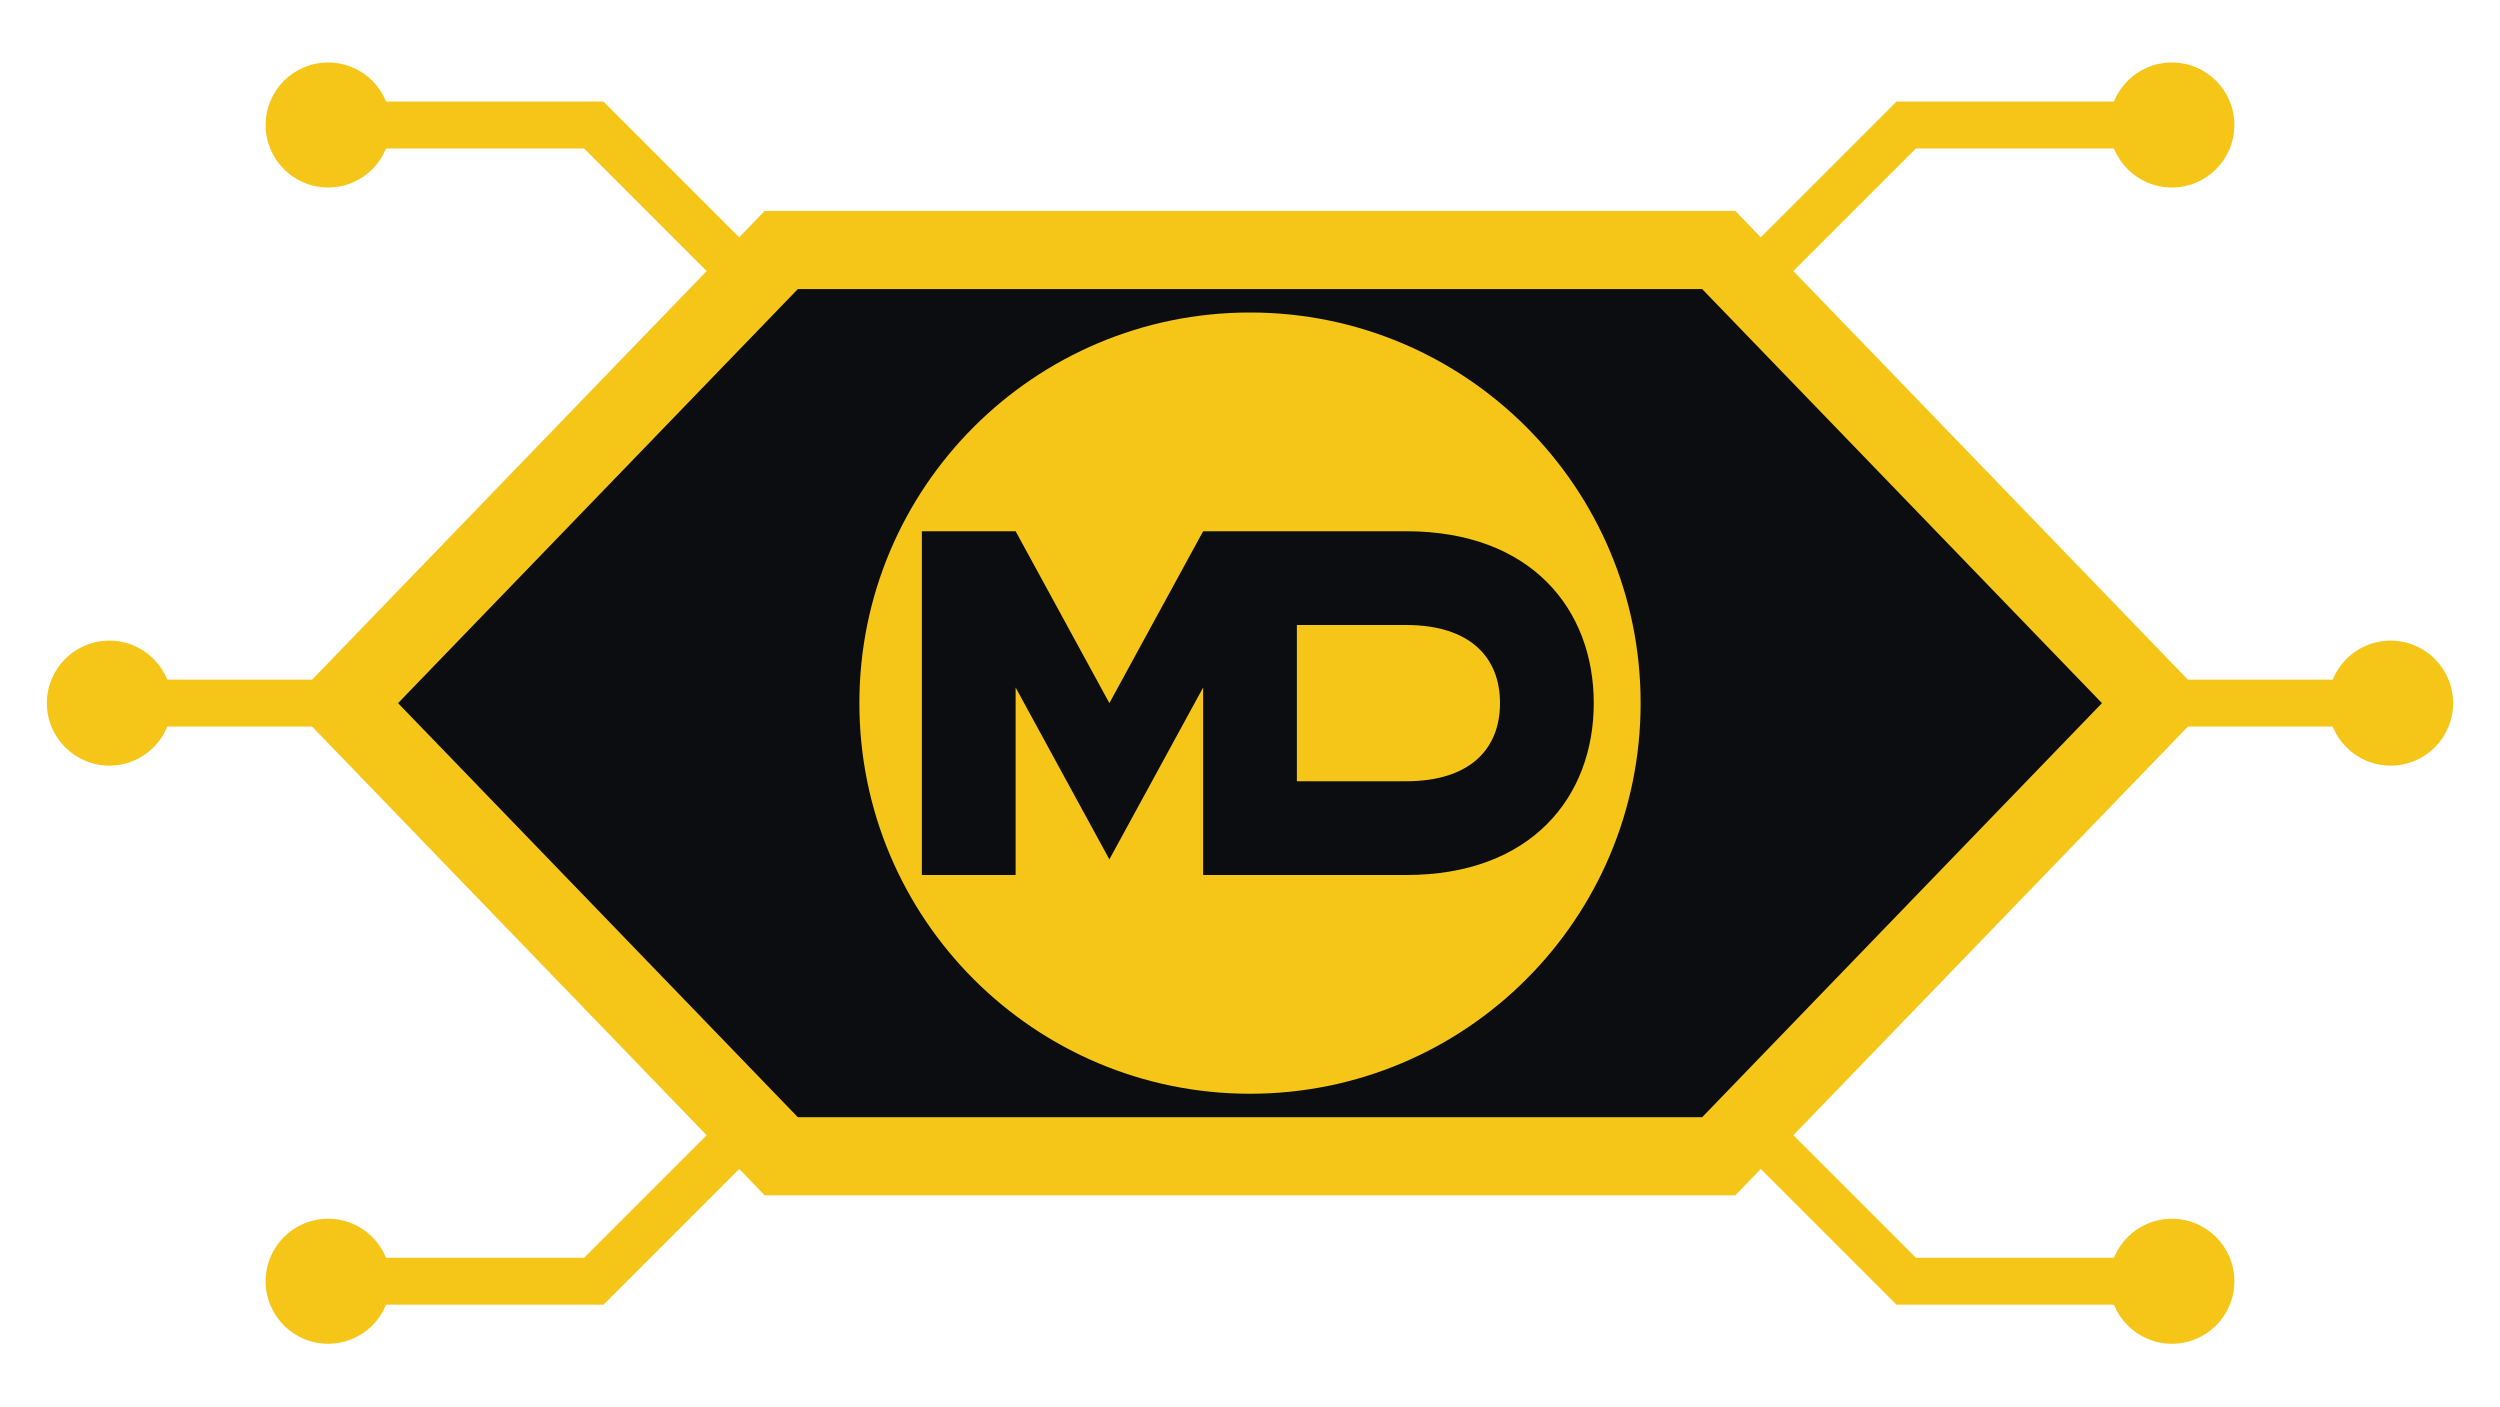
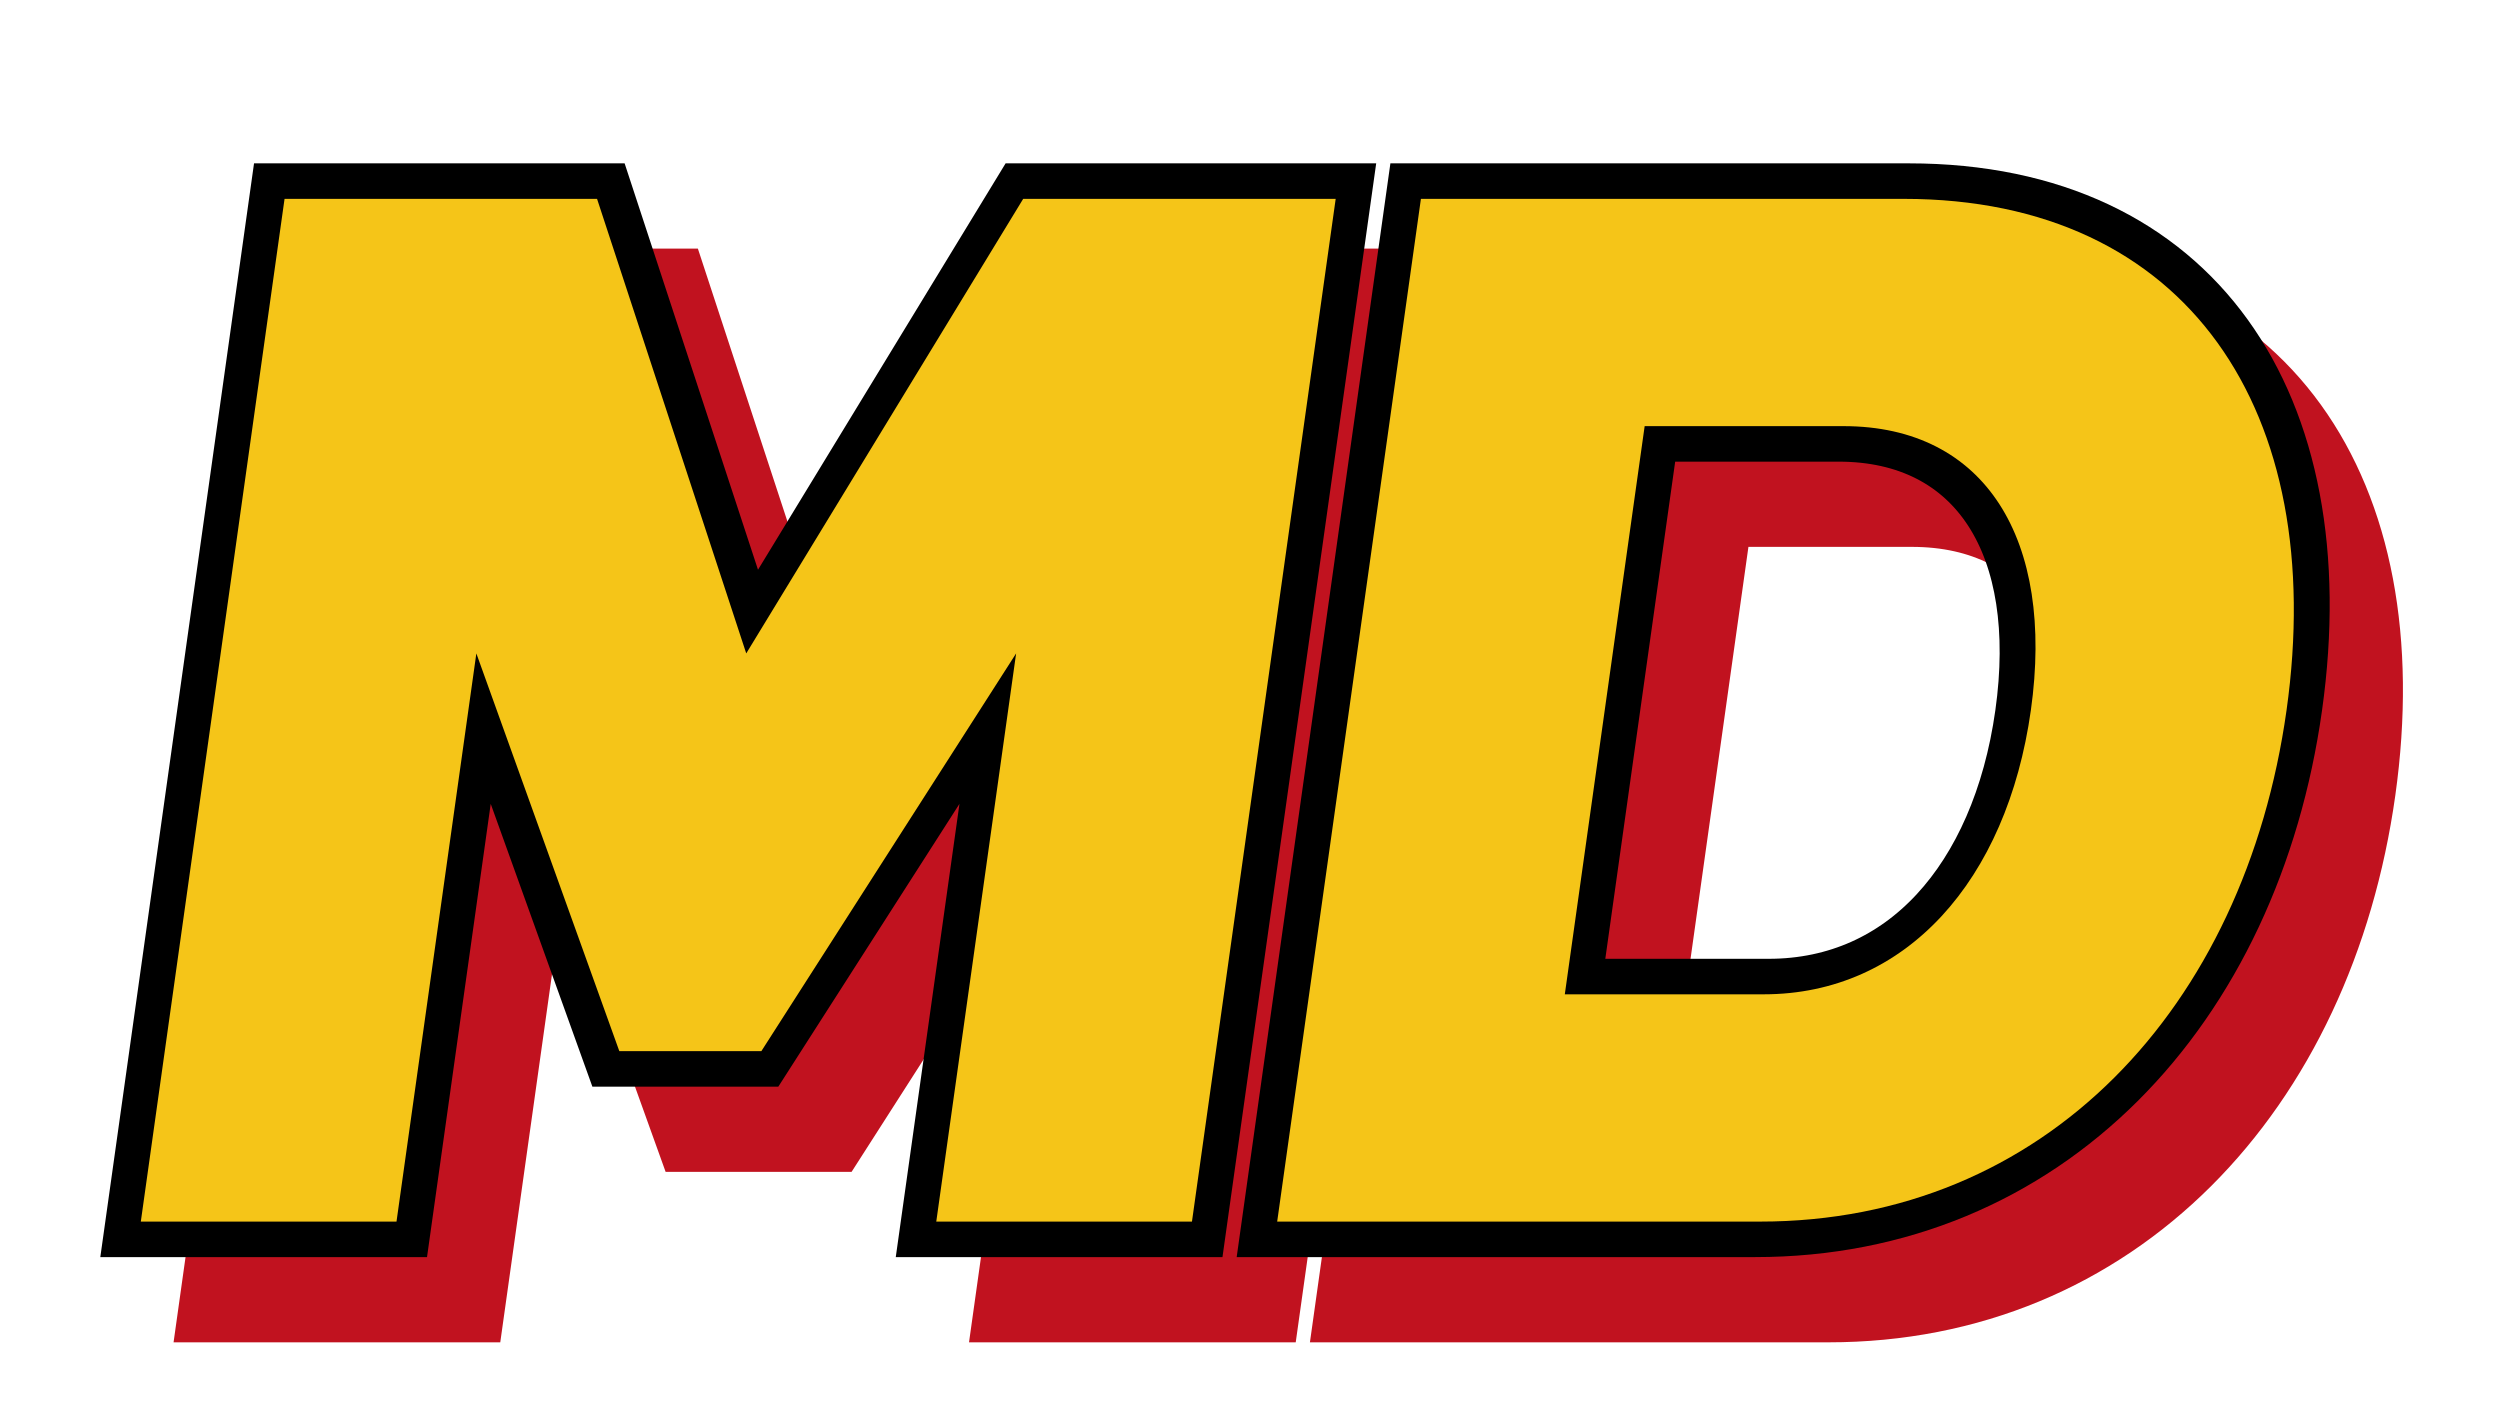
- <svg xmlns="http://www.w3.org/2000/svg" viewBox="0 0 160 90" role="img" aria-label="Circuit Eye emblem">
-   <g fill="none" stroke="#F5C518" stroke-width="3" stroke-linecap="square" stroke-linejoin="miter">
-     <path d="M22 45H9M46 16 38 8H24M114 16l8-8h14M46 74l-8 8H24M114 74l8 8h14M138 45h13" />
+ <svg xmlns="http://www.w3.org/2000/svg" viewBox="0 0 176 100" role="img" aria-label="MD monogram">
+   <g transform="translate(14 0) skewX(-8)">
+     <path id="l" d="M8 86V14H30L45 46 60 14H82V86H64V46L50 74H40L26 46V86ZM88 14H122C142 14 154 29 154 50 154 71 142 86 122 86H88ZM106 30V70H120C130 70 136 62 136 50 136 38 130 30 120 30Z" fill-rule="evenodd" fill="#c1121f" stroke="#c1121f" stroke-width="5" transform="translate(6 6)" />
+     <path d="M8 86V14H30L45 46 60 14H82V86H64V46L50 74H40L26 46V86ZM88 14H122C142 14 154 29 154 50 154 71 142 86 122 86H88ZM106 30V70H120C130 70 136 62 136 50 136 38 130 30 120 30Z" fill-rule="evenodd" fill="#f5c518" stroke="#000" stroke-width="5" paint-order="stroke" />
  </g>
-   <g fill="#F5C518">
-     <circle cx="7" cy="45" r="4" />
-     <circle cx="21" cy="8" r="4" />
-     <circle cx="139" cy="8" r="4" />
-     <circle cx="21" cy="82" r="4" />
-     <circle cx="139" cy="82" r="4" />
-     <circle cx="153" cy="45" r="4" />
-   </g>
-   <path d="M22 45 50 16H110L138 45 110 74H50Z" fill="#0B0D10" stroke="#F5C518" stroke-width="5" stroke-linejoin="miter" />
-   <circle cx="80" cy="45" r="25" fill="#F5C518" />
-   <path fill="#0B0D10" d="M59 56V34h6l6 11 6-11h6v22h-6V44l-6 11-6-11v12ZM83 34h7c8 0 12 5 12 11s-4 11-12 11h-7v-6h7c4 0 6-2 6-5s-2-5-6-5h-7Z" />
</svg>
